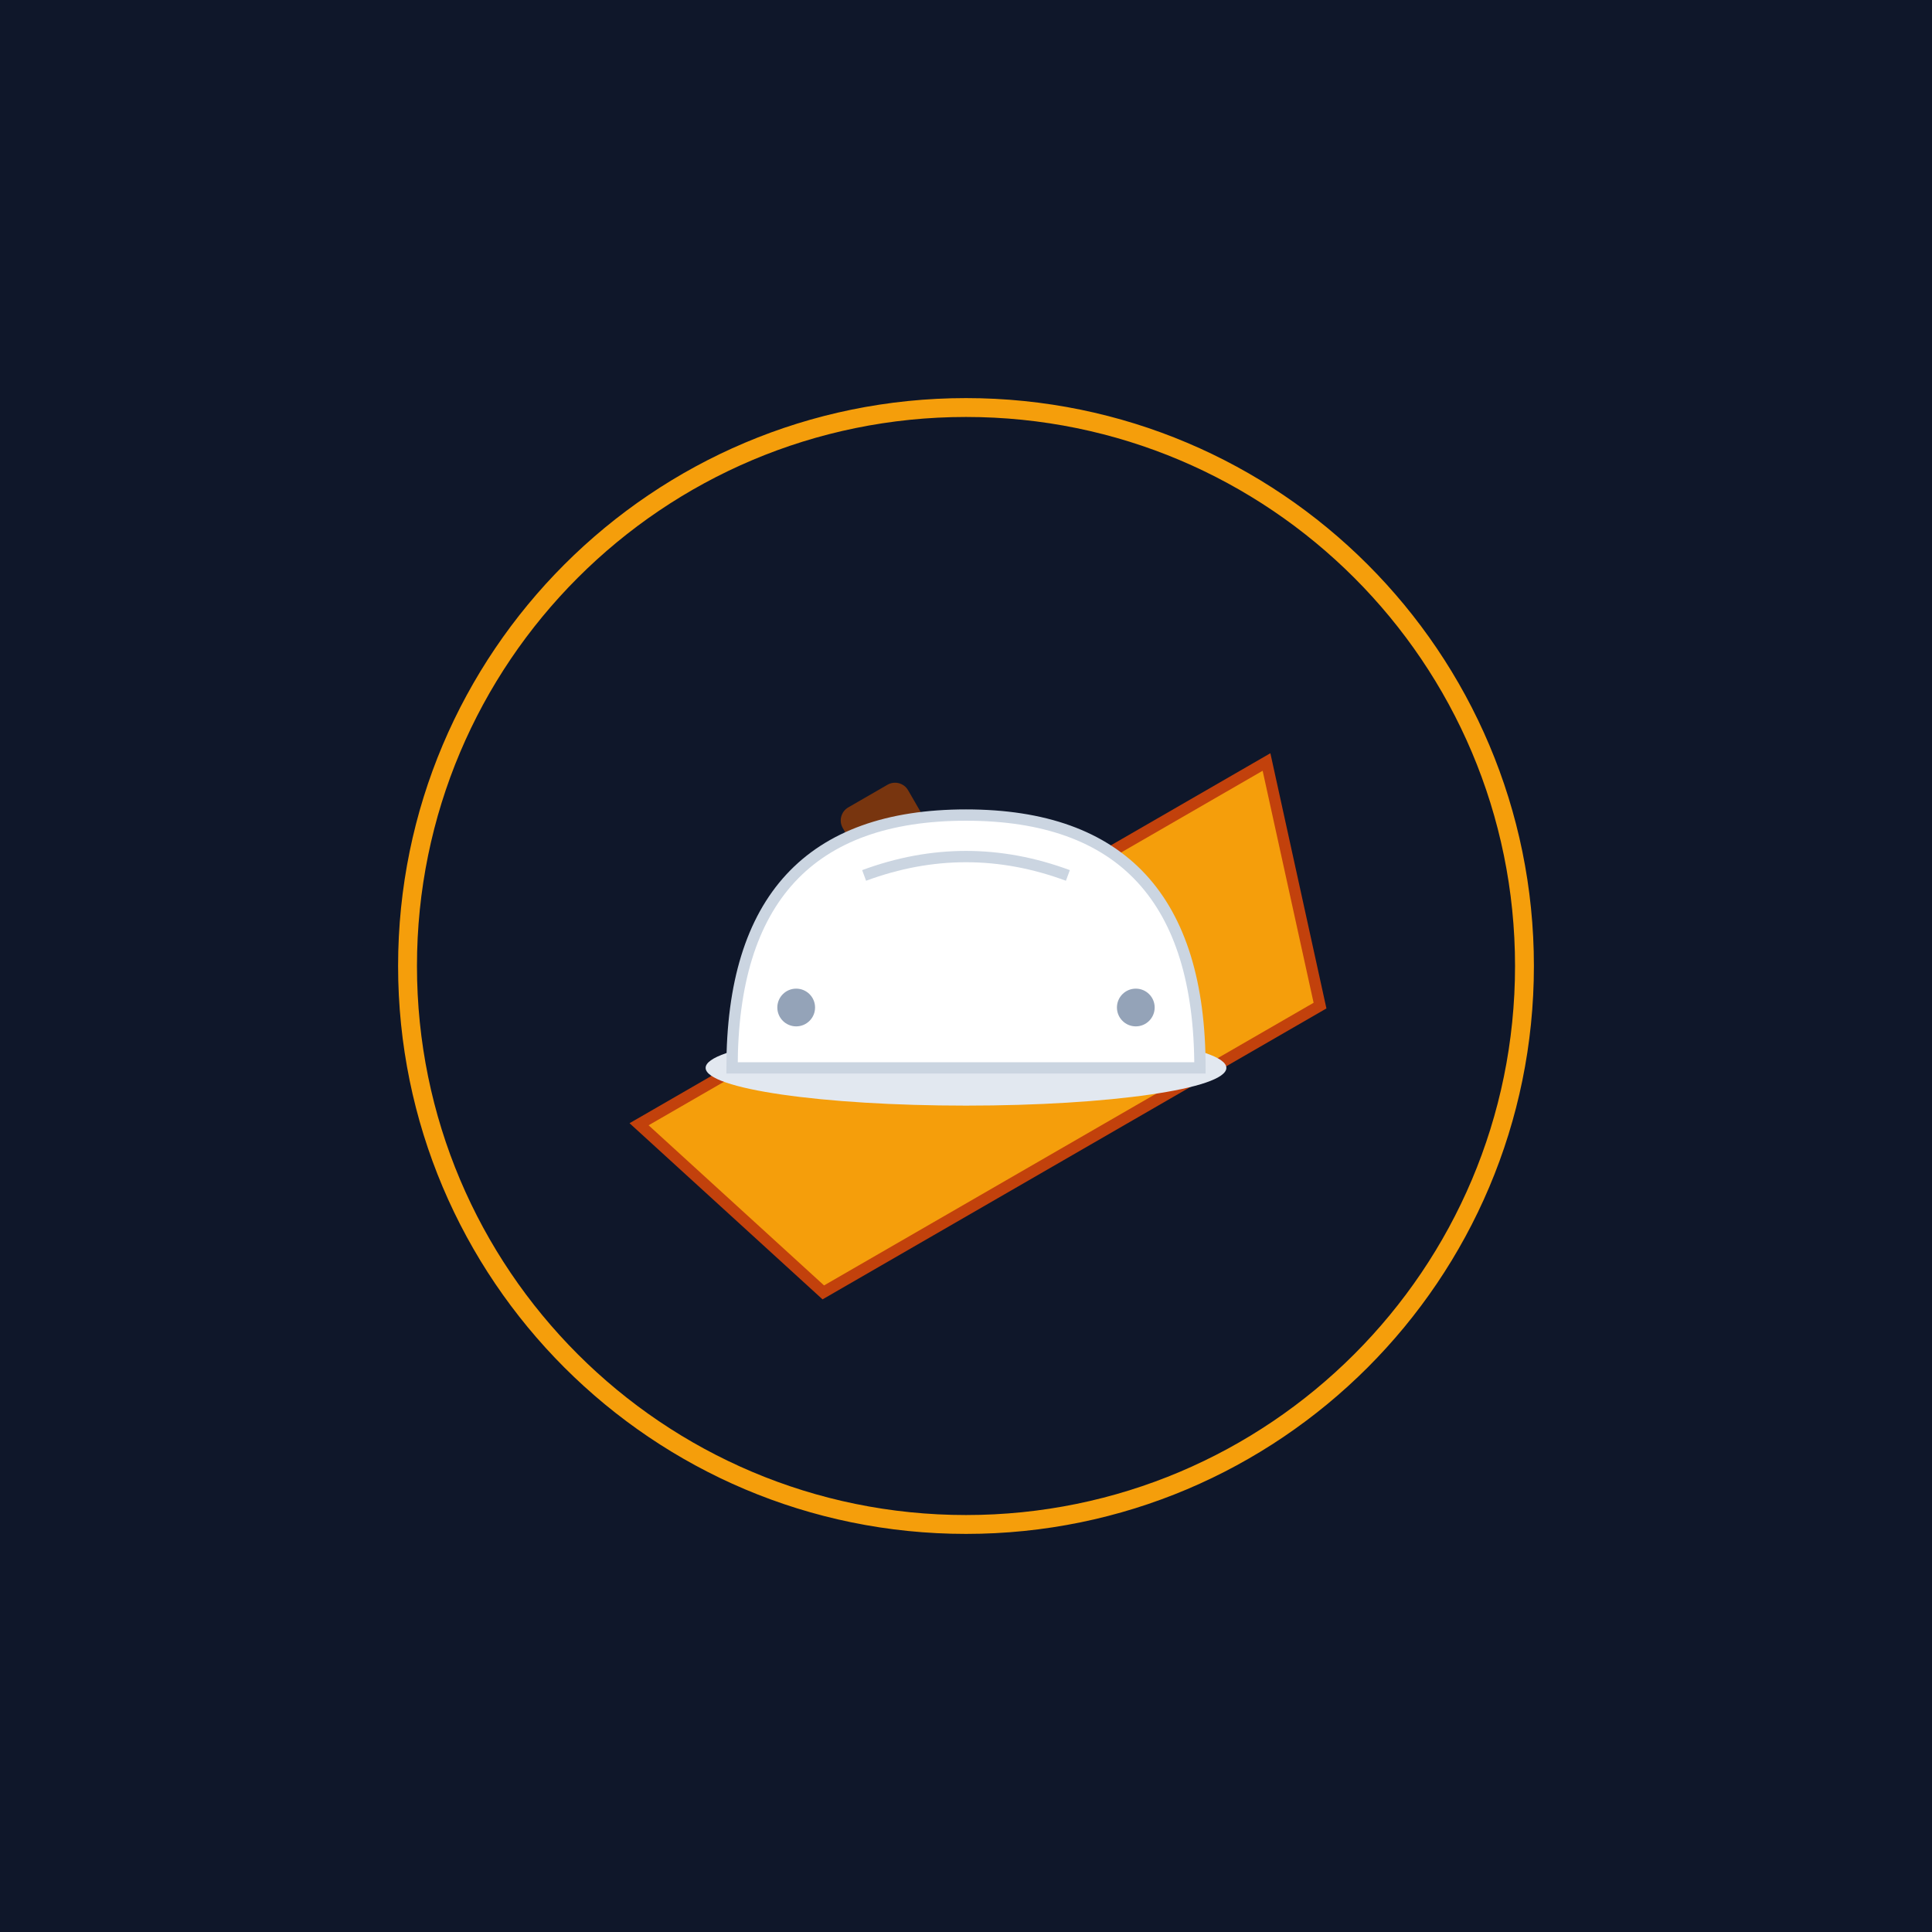
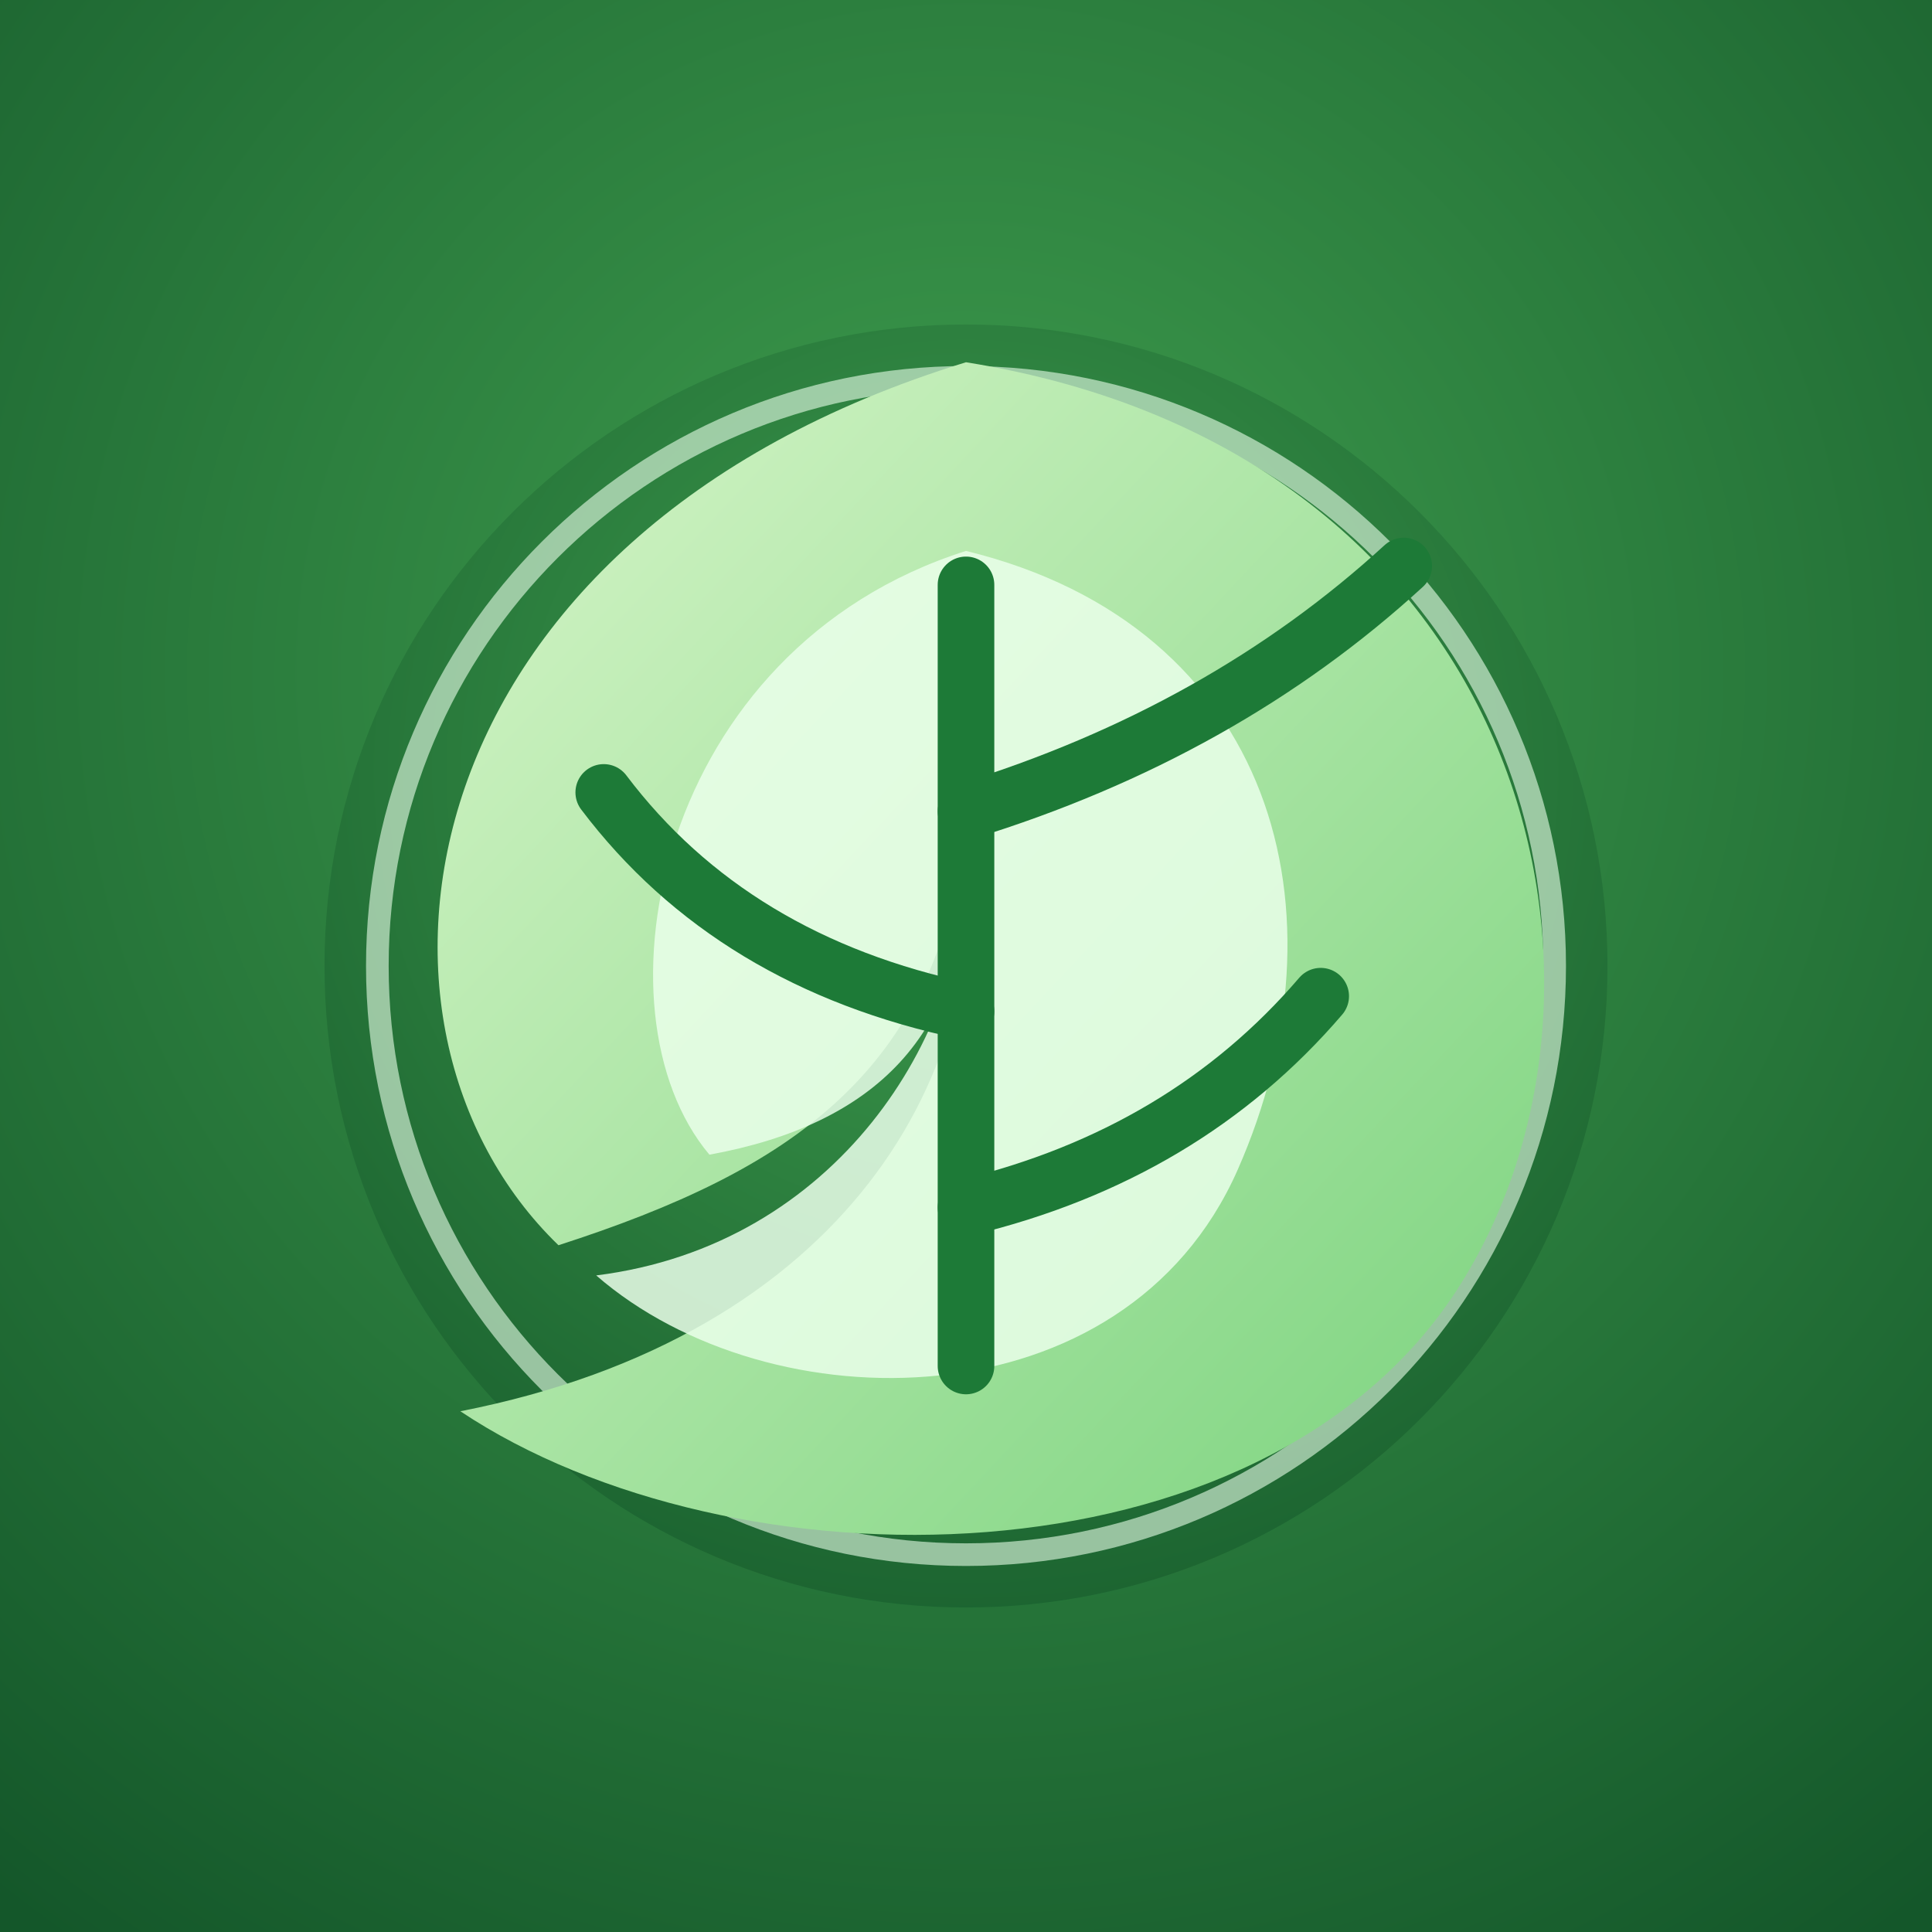
<svg xmlns="http://www.w3.org/2000/svg" viewBox="0 0 512 512" width="512" height="512">
-   <rect width="512" height="512" fill="#0f172a" />
-   <circle cx="256" cy="256" r="160" fill="#0f172a" />
-   <circle cx="256" cy="256" r="148" fill="none" stroke="#f59e0b" stroke-width="5" />
-   <g transform="translate(256 256) rotate(-30)">
-     <path d="M -96 -7 L 96 -7 L 76 56 L -76 56 Z" fill="#f59e0b" stroke="#c2410c" stroke-width="3" />
-     <rect x="-10" y="-52" width="20" height="46" rx="4" fill="#78350f" />
-   </g>
-   <g transform="translate(256 256)">
-     <ellipse cx="0" cy="27" rx="69" ry="10" fill="#e2e8f0" />
-     <path d="M -62 27 Q -62 -40 0 -40 Q 62 -40 62 27 Z" fill="#ffffff" stroke="#cbd5e1" stroke-width="3" />
-     <path d="M -27 -24 Q 0 -34 27 -24" fill="none" stroke="#cbd5e1" stroke-width="3" />
-     <circle cx="-45" cy="11" r="5" fill="#94a3b8" />
-     <circle cx="45" cy="11" r="5" fill="#94a3b8" />
-   </g>
+   <defs>
+     <radialGradient id="bg" cx="50%" cy="35%" r="80%">
+       <stop offset="0%" stop-color="#3f9e4e" />
+       <stop offset="100%" stop-color="#14572a" />
+     </radialGradient>
+     <linearGradient id="leaf" x1="0" y1="0" x2="1" y2="1">
+       <stop offset="0%" stop-color="#d6f5c8" />
+       <stop offset="100%" stop-color="#7bd37e" />
+     </linearGradient>
+   </defs>
+   <rect width="512" height="512" fill="url(#bg)" />
+   <circle cx="256" cy="256" r="170" fill="url(#bg)" />
+   <circle cx="256" cy="256" r="156" fill="none" stroke="#eaffea" stroke-width="6" opacity=".6" />
+   <path d="M 256 96 C 406 120 438 262 386 342 C 334 422 194 422 122 374 C 224 354 264 284 256 220 C 248 284 210 310 148 330 C 88 272 106 142 256 96 Z" fill="url(#leaf)" />
+   <path d="M 256 146 C 338 166 358 242 328 310 C 298 378 204 378 158 338 C 222 330 256 274 256 230 C 256 274 232 298 188 306 C 156 268 174 172 256 146 Z" fill="#eaffea" opacity=".85" />
+   <path d="M 256 155 L 256 362" stroke="#1d7a37" stroke-width="15" stroke-linecap="round" />
+   <path d="M 256 215 Q 324 194 372 150" fill="none" stroke="#1d7a37" stroke-width="15" stroke-linecap="round" />
+   <path d="M 256 268 Q 194 255 160 210" fill="none" stroke="#1d7a37" stroke-width="15" stroke-linecap="round" />
+   <path d="M 256 320 Q 314 306 350 264" fill="none" stroke="#1d7a37" stroke-width="15" stroke-linecap="round" />
</svg>
